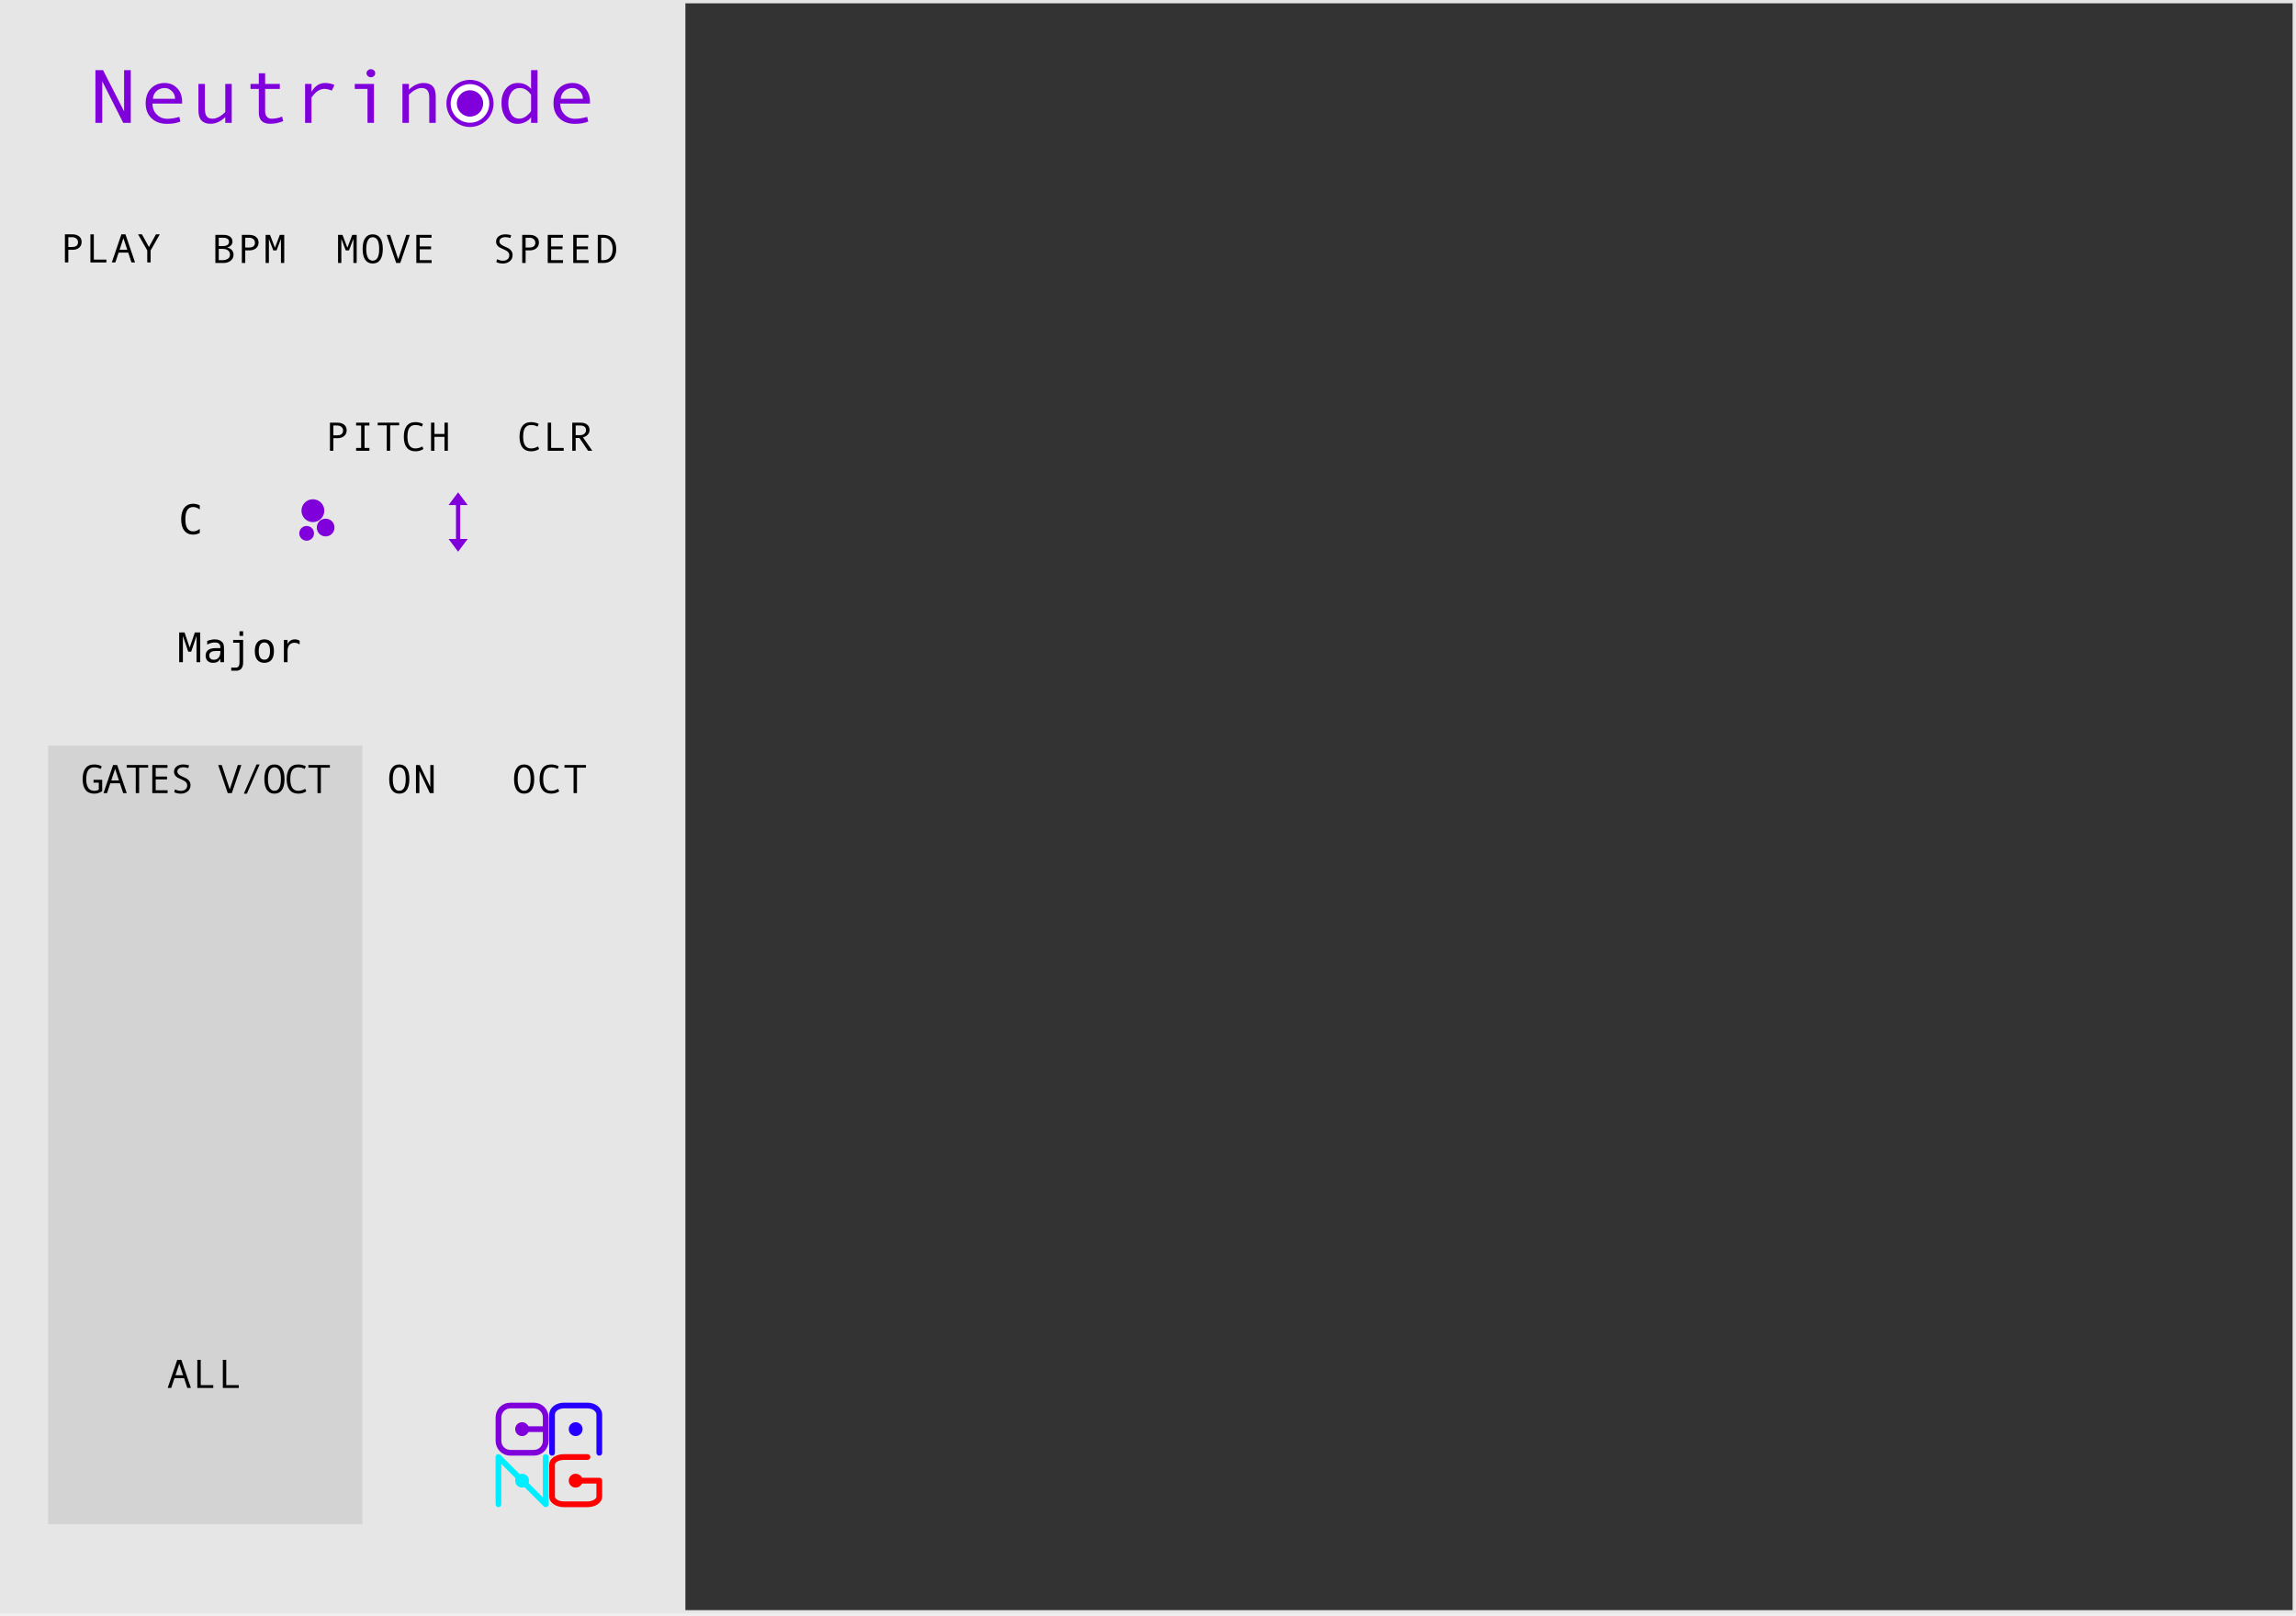
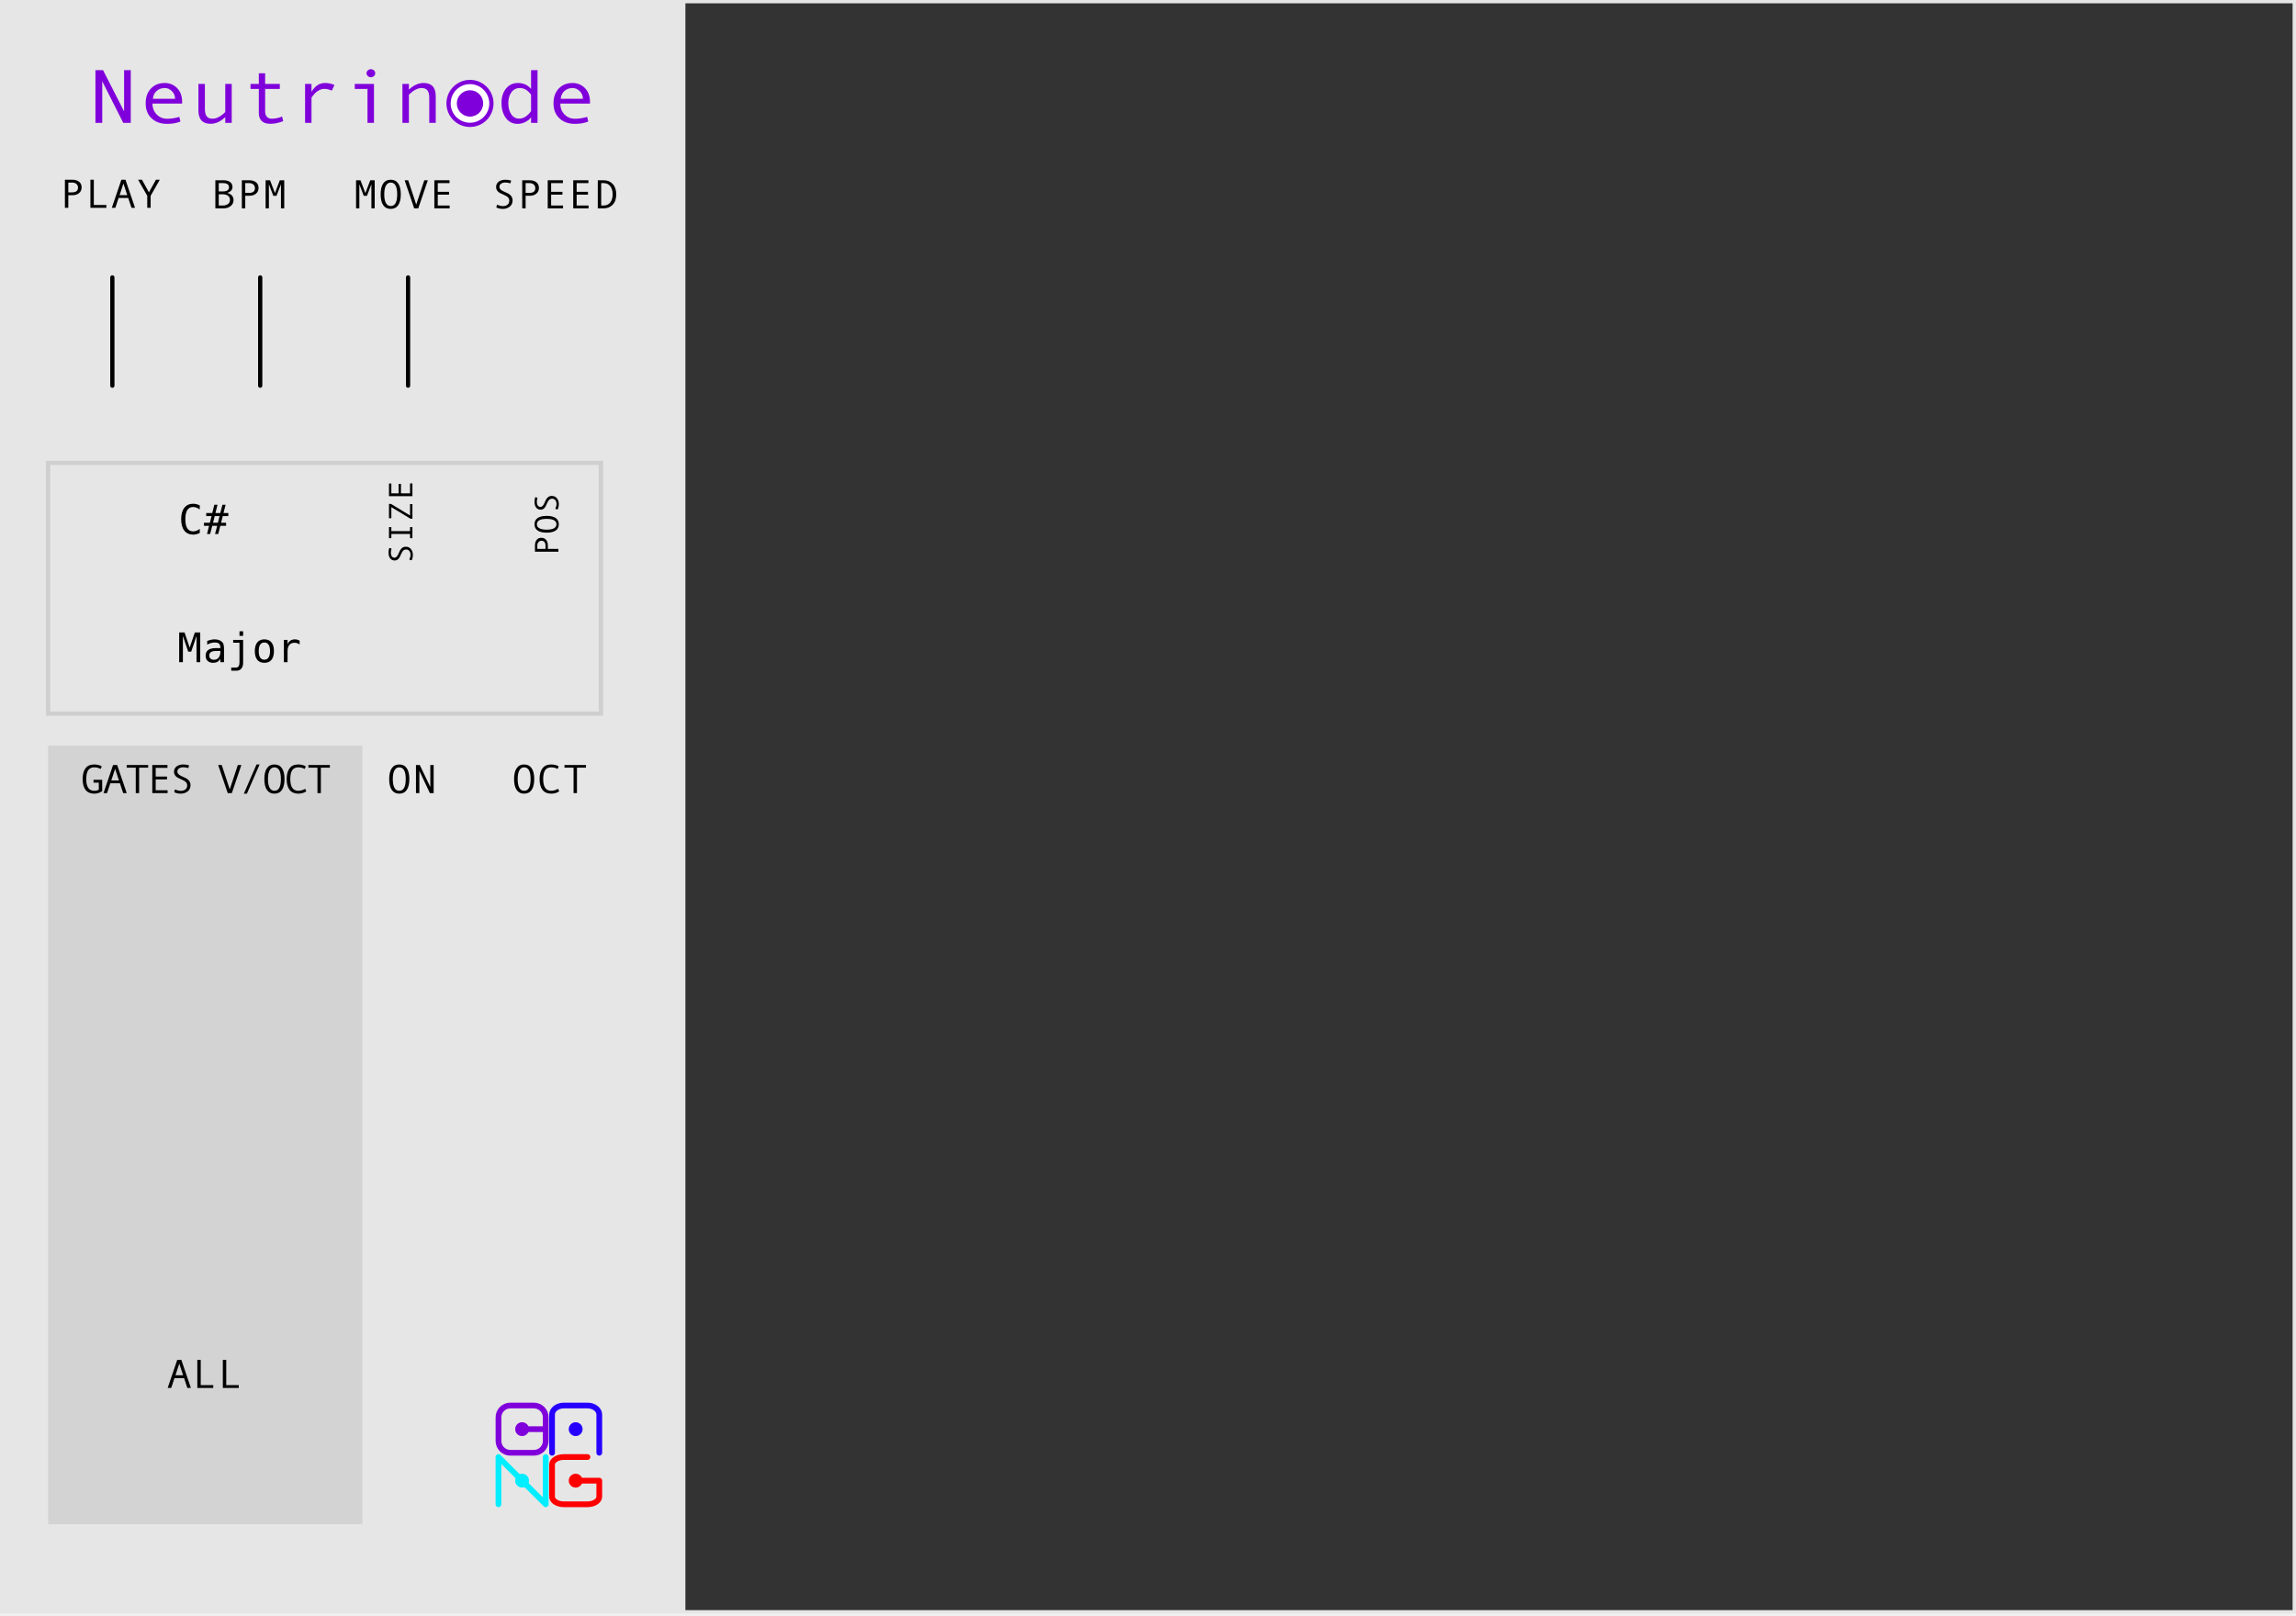
<svg xmlns="http://www.w3.org/2000/svg" width="100%" height="100%" viewBox="0 0 540 380" version="1.1" xml:space="preserve" style="fill-rule:evenodd;clip-rule:evenodd;stroke-linecap:round;stroke-linejoin:round;stroke-miterlimit:1.5;">
  <rect id="Neutrinode" x="0" y="0" width="540" height="379.559" style="fill:none;" />
  <clipPath id="_clip1">
    <rect x="0" y="0" width="540" height="379.559" />
  </clipPath>
  <g clip-path="url(#_clip1)">
    <g id="Layer1">
      <rect id="background" x="-9.15" y="-7.016" width="557.155" height="393.592" style="fill:#e6e6e6;" />
      <path d="M548.005,-7.016l-557.155,-0l-0,393.591l557.155,0l-0,-393.591Zm-556.155,1l-0,391.591l555.155,0l-0,-391.591l-555.155,-0Z" style="fill:#646464;" />
      <rect id="rect" x="161.2" y="0.78" width="378" height="378" style="fill:#333;" />
      <rect x="11.307" y="175.39" width="73.932" height="183.181" style="fill:#282828;fill-opacity:0.1;" />
      <g>
        <path d="M30.757,28.901l-1.775,-0l-4.937,-9.791l0,9.791l-1.6,-0l0,-12.402l1.786,0l4.956,9.703l-0,-9.703l1.57,0l0,12.402Z" style="fill:#8000db;fill-rule:nonzero;" />
        <path d="M42.835,24.365l-6.975,0c-0,1.038 0.333,1.893 1,2.567c0.666,0.674 1.484,1.011 2.453,1.011c0.924,-0 1.877,-0.15 2.859,-0.449l0.263,1.099c-0.897,0.363 -1.945,0.545 -3.141,0.545c-1.509,-0 -2.725,-0.437 -3.649,-1.31c-0.924,-0.873 -1.385,-2.05 -1.385,-3.533c-0,-1.453 0.414,-2.612 1.244,-3.476c0.829,-0.864 1.9,-1.296 3.214,-1.296c1.171,-0 2.15,0.401 2.937,1.204c0.787,0.803 1.18,1.872 1.18,3.208l0,0.43Zm-1.658,-1.116c-0,-0.715 -0.248,-1.317 -0.742,-1.806c-0.494,-0.489 -1.047,-0.734 -1.658,-0.734c-0.787,0 -1.439,0.235 -1.956,0.703c-0.517,0.469 -0.805,1.081 -0.864,1.837l5.22,0Z" style="fill:#8000db;fill-rule:nonzero;" />
        <path d="M54.503,28.901l-1.522,-0l0,-1.354c-1.092,1.049 -2.244,1.573 -3.453,1.573c-1.906,0 -2.859,-1.04 -2.859,-3.12l0,-6.258l1.522,0l0,5.863c0,0.779 0.137,1.361 0.41,1.744c0.273,0.384 0.735,0.576 1.385,0.576c0.93,0 1.929,-0.521 2.995,-1.564l0,-6.619l1.522,0l0,9.159Z" style="fill:#8000db;fill-rule:nonzero;" />
        <path d="M66.61,28.488c-1.021,0.421 -2.026,0.632 -3.014,0.632c-1.815,0 -2.722,-0.864 -2.722,-2.592l-0,-5.599l-1.952,-0l0,-1.187l1.952,0l-0,-2.504l1.483,-0l-0,2.504l3.453,0l0,1.187l-3.453,-0l-0,5.238c-0,0.557 0.136,0.989 0.409,1.297c0.273,0.307 0.644,0.461 1.112,0.461c0.833,0 1.656,-0.167 2.469,-0.501l0.263,1.064Z" style="fill:#8000db;fill-rule:nonzero;" />
        <path d="M78.659,19.989l-0.615,1.318c-0.67,-0.264 -1.249,-0.396 -1.737,-0.396c-0.448,0 -0.887,0.116 -1.317,0.348c-0.429,0.231 -0.824,0.562 -1.185,0.993c-0.361,0.43 -0.541,0.672 -0.541,0.725l-0,5.924l-1.513,-0l0,-9.159l1.513,0l-0,1.855c0.813,-1.383 1.866,-2.074 3.16,-2.074c0.768,-0 1.513,0.155 2.235,0.466Z" style="fill:#8000db;fill-rule:nonzero;" />
        <path d="M87.214,16.28c0.287,-0 0.531,0.092 0.732,0.276c0.202,0.185 0.303,0.406 0.303,0.664c-0,0.269 -0.1,0.495 -0.298,0.677c-0.198,0.181 -0.444,0.272 -0.737,0.272c-0.266,0 -0.502,-0.095 -0.707,-0.285c-0.205,-0.191 -0.307,-0.412 -0.307,-0.664c-0,-0.252 0.102,-0.472 0.307,-0.659c0.205,-0.188 0.441,-0.281 0.707,-0.281Zm0.742,12.621l-1.522,-0l0,-7.972l-2.995,-0l-0,-1.187l4.517,0l-0,9.159Z" style="fill:#8000db;fill-rule:nonzero;" />
        <path d="M102.482,28.901l-1.522,-0l0,-5.871c0,-0.815 -0.144,-1.405 -0.434,-1.771c-0.289,-0.367 -0.743,-0.55 -1.361,-0.55c-0.93,0 -1.928,0.522 -2.995,1.565l0,6.627l-1.522,-0l0,-9.159l1.522,0l0,1.345c1.093,-1.043 2.244,-1.564 3.454,-1.564c1.906,-0 2.858,1.037 2.858,3.111l0,6.267Z" style="fill:#8000db;fill-rule:nonzero;" />
        <path d="M110.531,19.523c1.398,-0 2.51,0.439 3.336,1.318c0.826,0.879 1.239,2.036 1.239,3.472c0,1.447 -0.413,2.613 -1.239,3.498c-0.826,0.885 -1.938,1.327 -3.336,1.327c-1.405,-0 -2.519,-0.441 -3.341,-1.323c-0.823,-0.882 -1.235,-2.049 -1.235,-3.502c0,-1.442 0.413,-2.6 1.239,-3.476c0.826,-0.876 1.939,-1.314 3.337,-1.314Zm-0,8.42c0.924,-0 1.652,-0.352 2.185,-1.055c0.534,-0.703 0.8,-1.556 0.8,-2.558c0,-1.054 -0.263,-1.922 -0.79,-2.601c-0.527,-0.68 -1.258,-1.02 -2.195,-1.02c-0.943,0 -1.675,0.336 -2.195,1.007c-0.52,0.67 -0.781,1.542 -0.781,2.614c0,1.02 0.264,1.877 0.791,2.571c0.526,0.694 1.255,1.042 2.185,1.042Z" style="fill:#8000db;fill-rule:nonzero;" />
        <path d="M126.423,28.901l-1.522,-0l0,-1.319c-0.312,0.451 -0.759,0.824 -1.341,1.116c-0.582,0.293 -1.195,0.44 -1.839,0.44c-1.164,-0 -2.085,-0.467 -2.761,-1.402c-0.676,-0.934 -1.015,-2.12 -1.015,-3.555c0,-1.342 0.353,-2.454 1.059,-3.336c0.706,-0.881 1.641,-1.322 2.805,-1.322c1.281,-0 2.312,0.468 3.092,1.406l0,-4.43l1.522,0l0,12.402Zm-1.522,-2.804l0,-3.806c-0.728,-1.054 -1.606,-1.582 -2.634,-1.582c-0.839,0 -1.502,0.336 -1.99,1.007c-0.488,0.67 -0.732,1.519 -0.732,2.544c0,1.055 0.23,1.926 0.688,2.615c0.459,0.688 1.088,1.032 1.888,1.032c0.384,0 0.771,-0.093 1.161,-0.281c0.39,-0.187 0.758,-0.469 1.102,-0.844c0.345,-0.375 0.517,-0.603 0.517,-0.685Z" style="fill:#8000db;fill-rule:nonzero;" />
        <path d="M138.755,24.365l-6.976,0c0,1.038 0.334,1.893 1,2.567c0.667,0.674 1.485,1.011 2.454,1.011c0.923,-0 1.876,-0.15 2.858,-0.449l0.264,1.099c-0.898,0.363 -1.945,0.545 -3.142,0.545c-1.509,-0 -2.725,-0.437 -3.648,-1.31c-0.924,-0.873 -1.386,-2.05 -1.386,-3.533c0,-1.453 0.415,-2.612 1.244,-3.476c0.829,-0.864 1.901,-1.296 3.215,-1.296c1.17,-0 2.149,0.401 2.936,1.204c0.787,0.803 1.181,1.872 1.181,3.208l-0,0.43Zm-1.659,-1.116c0,-0.715 -0.247,-1.317 -0.741,-1.806c-0.495,-0.489 -1.047,-0.734 -1.659,-0.734c-0.787,0 -1.439,0.235 -1.956,0.703c-0.517,0.469 -0.805,1.081 -0.863,1.837l5.219,0Z" style="fill:#8000db;fill-rule:nonzero;" />
        <g id="TinyPurpleButton">
          <circle id="PurpleButton" cx="110.536" cy="24.33" r="5.04" style="fill:#fff;stroke:#8000db;stroke-width:1px;" />
          <circle id="PurpleButton1" cx="110.536" cy="24.33" r="3.1" style="fill:#8000db;" />
        </g>
      </g>
      <g>
        <path d="M93.902,179.84c0.771,-0 1.36,0.293 1.765,0.878c0.405,0.586 0.608,1.438 0.608,2.556c-0,1.113 -0.202,1.962 -0.606,2.549c-0.403,0.588 -0.992,0.881 -1.767,0.881c-0.768,0 -1.355,-0.292 -1.76,-0.878c-0.406,-0.586 -0.608,-1.436 -0.608,-2.552c-0,-1.115 0.202,-1.966 0.605,-2.553c0.404,-0.587 0.991,-0.881 1.763,-0.881Zm-0,6.19c1.015,-0 1.523,-0.919 1.523,-2.756c0,-1.839 -0.508,-2.759 -1.523,-2.759c-0.495,-0 -0.872,0.238 -1.131,0.714c-0.258,0.477 -0.388,1.158 -0.388,2.045c0,0.897 0.129,1.58 0.386,2.05c0.257,0.471 0.635,0.706 1.133,0.706Z" style="fill-rule:nonzero;" />
        <path d="M101.993,186.578l-0.889,-0l-2.471,-5.22l0,5.22l-0.8,-0l-0,-6.612l0.893,0l2.481,5.173l-0,-5.173l0.786,0l-0,6.612Z" style="fill-rule:nonzero;" />
      </g>
      <g>
        <path d="M44.899,326.513l-0.839,-0l-0.762,-2.315l-2.261,0l-0.771,2.315l-0.83,-0l2.251,-6.611l0.961,-0l2.251,6.611Zm-1.831,-2.985l-0.903,-2.736l-0.898,2.736l1.801,0Z" style="fill-rule:nonzero;" />
        <path d="M50.158,326.513l-3.75,-0l0,-6.611l0.801,-0l-0,5.941l2.949,-0l0,0.67Z" style="fill-rule:nonzero;" />
        <path d="M56.159,326.513l-3.75,-0l0,-6.611l0.801,-0l-0,5.941l2.949,-0l0,0.67Z" style="fill-rule:nonzero;" />
      </g>
      <g>
        <path d="M123.272,179.84c0.771,-0 1.36,0.293 1.765,0.878c0.405,0.586 0.608,1.438 0.608,2.556c-0,1.113 -0.202,1.962 -0.606,2.549c-0.403,0.588 -0.993,0.881 -1.767,0.881c-0.769,0 -1.355,-0.292 -1.761,-0.878c-0.405,-0.586 -0.607,-1.436 -0.607,-2.552c-0,-1.115 0.201,-1.966 0.605,-2.553c0.404,-0.587 0.991,-0.881 1.763,-0.881Zm-0,6.19c1.015,-0 1.523,-0.919 1.523,-2.756c0,-1.839 -0.508,-2.759 -1.523,-2.759c-0.495,-0 -0.872,0.238 -1.131,0.714c-0.258,0.477 -0.388,1.158 -0.388,2.045c0,0.897 0.129,1.58 0.386,2.05c0.257,0.471 0.635,0.706 1.133,0.706Z" style="fill-rule:nonzero;" />
        <path d="M131.514,186.166c-0.54,0.359 -1.167,0.538 -1.88,0.538c-0.892,0 -1.57,-0.293 -2.034,-0.881c-0.464,-0.587 -0.695,-1.436 -0.695,-2.549c-0,-1.074 0.224,-1.915 0.673,-2.523c0.45,-0.607 1.135,-0.911 2.056,-0.911c0.332,-0 0.661,0.04 0.986,0.122c0.326,0.081 0.588,0.189 0.786,0.323l-0.263,0.604c-0.459,-0.249 -0.962,-0.374 -1.509,-0.374c-0.635,-0 -1.107,0.221 -1.416,0.663c-0.309,0.442 -0.464,1.141 -0.464,2.096c0,1.837 0.627,2.756 1.88,2.756c0.531,-0 1.074,-0.157 1.631,-0.469l0.249,0.605Z" style="fill-rule:nonzero;" />
        <path d="M137.818,180.59l-2.124,-0l-0,5.988l-0.796,-0l-0,-5.988l-2.134,-0l-0,-0.624l5.054,0l-0,0.624Z" style="fill-rule:nonzero;" />
      </g>
      <g>
-         <path d="M53.457,58.239c0.459,0.103 0.819,0.303 1.079,0.6c0.261,0.296 0.391,0.649 0.391,1.059c-0,0.599 -0.227,1.077 -0.681,1.433c-0.454,0.356 -1,0.535 -1.638,0.535l-1.958,-0l-0,-6.612l1.909,0c0.664,0 1.183,0.14 1.557,0.419c0.375,0.28 0.562,0.674 0.562,1.184c-0,0.312 -0.108,0.59 -0.325,0.834c-0.216,0.243 -0.515,0.42 -0.896,0.529l0,0.019Zm-2.007,-0.356l0.938,-0c0.98,-0 1.47,-0.336 1.47,-1.008c-0,-0.306 -0.121,-0.541 -0.362,-0.705c-0.241,-0.164 -0.594,-0.246 -1.059,-0.246l-0.987,0l0,1.959Zm0,3.313l0.909,-0c0.53,-0 0.951,-0.116 1.262,-0.347c0.311,-0.231 0.466,-0.548 0.466,-0.951c0,-0.428 -0.153,-0.759 -0.459,-0.994c-0.306,-0.234 -0.749,-0.351 -1.328,-0.351l-0.85,-0l0,2.643Z" style="fill-rule:nonzero;" />
-         <path d="M56.88,55.254l1.748,0c0.661,0 1.19,0.159 1.587,0.478c0.397,0.319 0.596,0.758 0.596,1.317c-0,0.562 -0.198,1.011 -0.594,1.347c-0.395,0.336 -0.913,0.504 -1.555,0.504l-0.981,-0l-0,2.966l-0.801,-0l0,-6.612Zm0.801,2.975l0.869,0c0.941,0 1.411,-0.377 1.411,-1.133c0,-0.35 -0.128,-0.633 -0.383,-0.849c-0.256,-0.215 -0.585,-0.323 -0.989,-0.323l-0.908,0l-0,2.305Z" style="fill-rule:nonzero;" />
-         <path d="M66.851,61.866l-0.772,-0l0,-5.67l-1.04,2.713l-0.757,-0l-1.04,-2.713l0,5.67l-0.771,-0l-0,-6.612l1.04,0l1.152,3.013l1.148,-3.013l1.04,0l-0,6.612Z" style="fill-rule:nonzero;" />
+         <path d="M53.457,45.39c0.459,0.103 0.819,0.303 1.079,0.6c0.261,0.296 0.391,0.649 0.391,1.059c-0,0.599 -0.227,1.077 -0.681,1.433c-0.454,0.357 -1,0.535 -1.638,0.535l-1.958,-0l-0,-6.612l1.909,0c0.664,0 1.183,0.14 1.557,0.42c0.375,0.279 0.562,0.673 0.562,1.183c-0,0.312 -0.108,0.59 -0.325,0.834c-0.216,0.243 -0.515,0.42 -0.896,0.529l0,0.019Zm-2.007,-0.356l0.938,-0c0.98,-0 1.47,-0.336 1.47,-1.008c-0,-0.306 -0.121,-0.541 -0.362,-0.705c-0.241,-0.164 -0.594,-0.246 -1.059,-0.246l-0.987,0l0,1.959Zm0,3.313l0.909,-0c0.53,-0 0.951,-0.116 1.262,-0.347c0.311,-0.231 0.466,-0.548 0.466,-0.951c0,-0.428 -0.153,-0.759 -0.459,-0.994c-0.306,-0.234 -0.749,-0.351 -1.328,-0.351l-0.85,-0l0,2.643Z" style="fill-rule:nonzero;" />
+         <path d="M56.88,42.405l1.748,0c0.661,0 1.19,0.159 1.587,0.478c0.397,0.319 0.596,0.758 0.596,1.317c-0,0.562 -0.198,1.011 -0.594,1.347c-0.395,0.336 -0.913,0.504 -1.555,0.504l-0.981,-0l-0,2.966l-0.801,-0l0,-6.612Zm0.801,2.976l0.869,-0c0.941,-0 1.411,-0.378 1.411,-1.134c0,-0.35 -0.128,-0.633 -0.383,-0.848c-0.256,-0.216 -0.585,-0.324 -0.989,-0.324l-0.908,0l-0,2.306Z" style="fill-rule:nonzero;" />
+         <path d="M66.851,49.017l-0.772,-0l0,-5.67l-1.04,2.713l-0.757,-0l-1.04,-2.713l0,5.67l-0.771,-0l-0,-6.612l1.04,0l1.152,3.013l1.148,-3.013l1.04,0l-0,6.612Z" style="fill-rule:nonzero;" />
      </g>
      <g>
-         <path d="M15.267,55.128l1.748,-0c0.66,-0 1.189,0.159 1.587,0.478c0.397,0.318 0.595,0.757 0.595,1.316c0,0.562 -0.198,1.012 -0.593,1.347c-0.396,0.336 -0.914,0.504 -1.555,0.504l-0.982,0l0,2.966l-0.8,0l-0,-6.611Zm0.8,2.975l0.869,-0c0.941,-0 1.412,-0.378 1.412,-1.134c-0,-0.35 -0.128,-0.633 -0.384,-0.848c-0.255,-0.216 -0.585,-0.323 -0.988,-0.323l-0.909,-0l0,2.305Z" style="fill-rule:nonzero;" />
-         <path d="M25.018,61.739l-3.75,0l-0,-6.611l0.8,-0l0,5.941l2.95,-0l-0,0.67Z" style="fill-rule:nonzero;" />
-         <path d="M31.761,61.739l-0.84,0l-0.762,-2.315l-2.261,0l-0.771,2.315l-0.83,0l2.251,-6.611l0.962,-0l2.251,6.611Zm-1.831,-2.985l-0.904,-2.736l-0.898,2.736l1.802,0Z" style="fill-rule:nonzero;" />
-         <path d="M37.581,55.128l-2.153,3.781l-0,2.83l-0.796,0l-0,-2.83l-2.154,-3.781l0.904,-0l1.645,2.975l1.651,-2.975l0.903,-0Z" style="fill-rule:nonzero;" />
+         <path d="M15.267,42.279l1.748,-0c0.66,-0 1.189,0.159 1.587,0.478c0.397,0.318 0.595,0.757 0.595,1.316c0,0.563 -0.198,1.012 -0.593,1.347c-0.396,0.336 -0.914,0.504 -1.555,0.504l-0.982,0l0,2.966l-0.8,0l-0,-6.611Zm0.8,2.975l0.869,0c0.941,0 1.412,-0.378 1.412,-1.134c-0,-0.35 -0.128,-0.632 -0.384,-0.848c-0.255,-0.216 -0.585,-0.323 -0.988,-0.323l-0.909,-0l0,2.305Z" style="fill-rule:nonzero;" />
+         <path d="M25.018,48.89l-3.75,0l-0,-6.611l0.8,-0l0,5.941l2.95,0l-0,0.67Z" style="fill-rule:nonzero;" />
+         <path d="M31.761,48.89l-0.84,0l-0.762,-2.315l-2.261,0l-0.771,2.315l-0.83,0l2.251,-6.611l0.962,-0l2.251,6.611Zm-1.831,-2.985l-0.904,-2.736l-0.898,2.736l1.802,0Z" style="fill-rule:nonzero;" />
+         <path d="M37.581,42.279l-2.153,3.781l-0,2.83l-0.796,0l-0,-2.83l-2.154,-3.781l0.904,-0l1.645,2.975l1.651,-2.975l0.903,-0Z" style="fill-rule:nonzero;" />
      </g>
-       <text x="41.953px" y="125.629px" style="font-family:'AndaleMono', 'Andale Mono', monospace;font-size:9.596px;">C</text>
+       <text x="41.953px" y="125.629px" style="font-family:'AndaleMono', 'Andale Mono', monospace;font-size:9.596px;">C<tspan x="47.954px " y="125.629px ">#</tspan>
+       </text>
      <text x="41.734px" y="155.788px" style="font-family:'AndaleMono', 'Andale Mono', monospace;font-size:9.596px;">M<tspan x="47.735px 53.736px 59.737px 65.737px " y="155.788px 155.788px 155.788px 155.788px ">ajor</tspan>
      </text>
      <g>
-         <path d="M77.602,99.431l1.748,0c0.66,0 1.189,0.16 1.587,0.478c0.397,0.319 0.595,0.758 0.595,1.317c0,0.562 -0.198,1.011 -0.593,1.347c-0.396,0.336 -0.914,0.504 -1.555,0.504l-0.982,-0l0,2.966l-0.8,-0l-0,-6.612Zm0.8,2.976l0.869,-0c0.941,-0 1.412,-0.378 1.412,-1.134c-0,-0.35 -0.128,-0.633 -0.384,-0.848c-0.255,-0.216 -0.585,-0.324 -0.988,-0.324l-0.909,0l0,2.306Z" style="fill-rule:nonzero;" />
-         <path d="M86.884,106.043l-3.13,-0l-0,-0.67l1.186,-0l0,-5.272l-1.186,0l-0,-0.67l3.13,0l-0,0.67l-1.143,0l0,5.272l1.143,-0l-0,0.67Z" style="fill-rule:nonzero;" />
-         <path d="M93.886,100.055l-2.124,-0l-0,5.988l-0.796,-0l-0,-5.988l-2.134,-0l0,-0.624l5.054,0l-0,0.624Z" style="fill-rule:nonzero;" />
-         <path d="M99.584,105.631c-0.54,0.359 -1.167,0.538 -1.88,0.538c-0.892,0 -1.57,-0.293 -2.034,-0.881c-0.463,-0.587 -0.695,-1.436 -0.695,-2.549c-0,-1.074 0.224,-1.915 0.673,-2.523c0.45,-0.607 1.135,-0.911 2.056,-0.911c0.332,-0 0.661,0.041 0.986,0.122c0.326,0.081 0.588,0.189 0.787,0.323l-0.264,0.604c-0.459,-0.249 -0.962,-0.374 -1.509,-0.374c-0.635,-0 -1.107,0.221 -1.416,0.663c-0.309,0.442 -0.464,1.141 -0.464,2.096c0,1.837 0.627,2.756 1.88,2.756c0.531,-0 1.074,-0.157 1.631,-0.469l0.249,0.605Z" style="fill-rule:nonzero;" />
-         <path d="M105.336,106.043l-0.801,-0l0,-3.28l-2.358,-0l-0,3.28l-0.801,-0l-0,-6.612l0.801,0l-0,2.657l2.358,0l0,-2.657l0.801,0l-0,6.612Z" style="fill-rule:nonzero;" />
+         <path d="M120.037,43.136c-0.41,-0.134 -0.799,-0.201 -1.167,-0.201c-0.417,-0 -0.756,0.091 -1.018,0.274c-0.262,0.182 -0.393,0.443 -0.393,0.78c-0,0.4 0.343,0.751 1.03,1.054c0.508,0.225 0.844,0.381 1.008,0.469c0.165,0.087 0.331,0.207 0.501,0.361c0.169,0.153 0.305,0.333 0.407,0.541c0.103,0.207 0.154,0.441 0.154,0.7c0,0.644 -0.225,1.143 -0.676,1.497c-0.451,0.355 -0.982,0.532 -1.594,0.532c-0.593,0 -1.112,-0.112 -1.558,-0.337l0.166,-0.661c0.524,0.228 0.982,0.342 1.372,0.342c0.456,0 0.821,-0.113 1.096,-0.34c0.275,-0.226 0.413,-0.538 0.413,-0.934c0,-0.294 -0.09,-0.543 -0.269,-0.748c-0.179,-0.204 -0.509,-0.413 -0.991,-0.625c-0.495,-0.219 -0.814,-0.368 -0.959,-0.448c-0.145,-0.079 -0.289,-0.19 -0.432,-0.33c-0.144,-0.141 -0.254,-0.298 -0.332,-0.473c-0.079,-0.175 -0.118,-0.366 -0.118,-0.572c0,-0.547 0.206,-0.973 0.616,-1.279c0.41,-0.306 0.929,-0.459 1.557,-0.459c0.459,-0 0.915,0.067 1.367,0.201l-0.18,0.656Z" style="fill-rule:nonzero;" />
+         <path d="M122.82,42.405l1.748,0c0.661,0 1.19,0.159 1.587,0.478c0.397,0.319 0.596,0.758 0.596,1.317c-0,0.562 -0.198,1.011 -0.594,1.347c-0.395,0.336 -0.913,0.504 -1.555,0.504l-0.981,-0l-0,2.966l-0.801,-0l0,-6.612Zm0.801,2.976l0.869,-0c0.941,-0 1.411,-0.378 1.411,-1.134c0,-0.35 -0.128,-0.633 -0.383,-0.848c-0.256,-0.216 -0.585,-0.324 -0.989,-0.324l-0.908,0l-0,2.306Z" style="fill-rule:nonzero;" />
+         <path d="M132.42,49.017l-3.599,-0l-0,-6.612l3.569,0l0,0.67l-2.768,0l-0,2.048l2.661,-0l-0,0.67l-2.661,-0l-0,2.554l2.798,-0l-0,0.67Z" style="fill-rule:nonzero;" />
+         <path d="M138.421,49.017l-3.599,-0l-0,-6.612l3.569,0l0,0.67l-2.768,0l-0,2.048l2.661,-0l-0,0.67l-2.661,-0l-0,2.554l2.798,-0l-0,0.67Z" style="fill-rule:nonzero;" />
+         <path d="M140.593,42.405l1.358,0c0.902,0 1.624,0.295 2.168,0.883c0.543,0.589 0.815,1.397 0.815,2.425c0,1.05 -0.276,1.863 -0.827,2.439c-0.552,0.576 -1.259,0.865 -2.122,0.865l-1.392,-0l0,-6.612Zm0.801,5.942l0.567,-0c0.654,-0 1.172,-0.233 1.552,-0.699c0.381,-0.465 0.572,-1.11 0.572,-1.935c-0,-0.818 -0.192,-1.462 -0.574,-1.933c-0.383,-0.47 -0.899,-0.705 -1.55,-0.705l-0.567,0l0,5.272Z" style="fill-rule:nonzero;" />
      </g>
      <g>
-         <path d="M120.037,55.985c-0.41,-0.134 -0.799,-0.201 -1.167,-0.201c-0.417,-0 -0.756,0.091 -1.018,0.274c-0.262,0.182 -0.393,0.442 -0.393,0.78c-0,0.4 0.343,0.751 1.03,1.054c0.508,0.225 0.844,0.381 1.008,0.469c0.165,0.087 0.331,0.207 0.501,0.36c0.169,0.154 0.305,0.334 0.407,0.542c0.103,0.207 0.154,0.441 0.154,0.7c0,0.644 -0.225,1.143 -0.676,1.497c-0.451,0.355 -0.982,0.532 -1.594,0.532c-0.593,0 -1.112,-0.112 -1.558,-0.337l0.166,-0.661c0.524,0.228 0.982,0.342 1.372,0.342c0.456,0 0.821,-0.113 1.096,-0.34c0.275,-0.226 0.413,-0.538 0.413,-0.934c0,-0.294 -0.09,-0.543 -0.269,-0.748c-0.179,-0.204 -0.509,-0.413 -0.991,-0.625c-0.495,-0.219 -0.814,-0.368 -0.959,-0.448c-0.145,-0.079 -0.289,-0.19 -0.432,-0.33c-0.144,-0.141 -0.254,-0.298 -0.332,-0.473c-0.079,-0.175 -0.118,-0.366 -0.118,-0.572c0,-0.547 0.206,-0.973 0.616,-1.279c0.41,-0.306 0.929,-0.459 1.557,-0.459c0.459,-0 0.915,0.067 1.367,0.201l-0.18,0.656Z" style="fill-rule:nonzero;" />
-         <path d="M122.82,55.254l1.748,0c0.661,0 1.19,0.159 1.587,0.478c0.397,0.319 0.596,0.758 0.596,1.317c-0,0.562 -0.198,1.011 -0.594,1.347c-0.395,0.336 -0.913,0.504 -1.555,0.504l-0.981,-0l-0,2.966l-0.801,-0l0,-6.612Zm0.801,2.975l0.869,0c0.941,0 1.411,-0.377 1.411,-1.133c0,-0.35 -0.128,-0.633 -0.383,-0.849c-0.256,-0.215 -0.585,-0.323 -0.989,-0.323l-0.908,0l-0,2.305Z" style="fill-rule:nonzero;" />
-         <path d="M132.42,61.866l-3.599,-0l-0,-6.612l3.569,0l0,0.67l-2.768,0l-0,2.048l2.661,-0l-0,0.67l-2.661,-0l-0,2.554l2.798,-0l-0,0.67Z" style="fill-rule:nonzero;" />
-         <path d="M138.421,61.866l-3.599,-0l-0,-6.612l3.569,0l0,0.67l-2.768,0l-0,2.048l2.661,-0l-0,0.67l-2.661,-0l-0,2.554l2.798,-0l-0,0.67Z" style="fill-rule:nonzero;" />
-         <path d="M140.593,55.254l1.358,0c0.902,0 1.624,0.295 2.168,0.883c0.543,0.589 0.815,1.397 0.815,2.425c0,1.05 -0.276,1.863 -0.827,2.439c-0.552,0.576 -1.259,0.865 -2.122,0.865l-1.392,-0l0,-6.612Zm0.801,5.942l0.567,-0c0.654,-0 1.172,-0.233 1.552,-0.699c0.381,-0.465 0.572,-1.11 0.572,-1.935c-0,-0.818 -0.192,-1.463 -0.574,-1.933c-0.383,-0.47 -0.899,-0.705 -1.55,-0.705l-0.567,0l0,5.272Z" style="fill-rule:nonzero;" />
-       </g>
-       <g>
-         <path d="M126.799,105.631c-0.54,0.359 -1.166,0.538 -1.879,0.538c-0.892,0 -1.57,-0.293 -2.034,-0.881c-0.464,-0.587 -0.696,-1.436 -0.696,-2.549c0,-1.074 0.225,-1.915 0.674,-2.523c0.449,-0.607 1.134,-0.911 2.056,-0.911c0.332,-0 0.66,0.041 0.986,0.122c0.325,0.081 0.588,0.189 0.786,0.323l-0.264,0.604c-0.459,-0.249 -0.962,-0.374 -1.508,-0.374c-0.635,-0 -1.107,0.221 -1.416,0.663c-0.31,0.442 -0.464,1.141 -0.464,2.096c-0,1.837 0.626,2.756 1.88,2.756c0.53,-0 1.074,-0.157 1.63,-0.469l0.249,0.605Z" style="fill-rule:nonzero;" />
-         <path d="M132.571,106.043l-3.75,-0l-0,-6.612l0.801,0l-0,5.942l2.949,-0l-0,0.67Z" style="fill-rule:nonzero;" />
-         <path d="M139.304,106.043l-1.001,-0l-2.021,-3.004l-0.889,0l0,3.004l-0.801,-0l0,-6.612l1.949,0c0.654,0 1.171,0.153 1.55,0.457c0.379,0.305 0.569,0.729 0.569,1.272c-0,0.403 -0.138,0.762 -0.415,1.076c-0.277,0.314 -0.658,0.527 -1.143,0.639l2.202,3.168Zm-3.911,-3.674l1.011,0c0.423,0 0.767,-0.11 1.03,-0.33c0.264,-0.22 0.396,-0.497 0.396,-0.832c-0,-0.737 -0.469,-1.106 -1.406,-1.106l-1.031,0l0,2.268Z" style="fill-rule:nonzero;" />
-       </g>
-       <g>
-         <path d="M83.889,61.866l-0.771,-0l-0,-5.67l-1.04,2.713l-0.757,-0l-1.04,-2.713l-0,5.67l-0.772,-0l0,-6.612l1.04,0l1.153,3.013l1.147,-3.013l1.04,0l0,6.612Z" style="fill-rule:nonzero;" />
-         <path d="M87.659,55.128c0.771,-0 1.359,0.292 1.765,0.878c0.405,0.586 0.608,1.438 0.608,2.556c-0,1.112 -0.202,1.962 -0.606,2.549c-0.403,0.587 -0.993,0.881 -1.767,0.881c-0.769,0 -1.355,-0.293 -1.761,-0.878c-0.405,-0.586 -0.608,-1.437 -0.608,-2.552c0,-1.115 0.202,-1.966 0.606,-2.554c0.404,-0.587 0.991,-0.88 1.763,-0.88Zm-0,6.189c1.015,0 1.523,-0.918 1.523,-2.755c0,-1.84 -0.508,-2.76 -1.523,-2.76c-0.495,0 -0.872,0.239 -1.131,0.715c-0.259,0.476 -0.388,1.158 -0.388,2.045c0,0.897 0.129,1.58 0.386,2.05c0.257,0.47 0.635,0.705 1.133,0.705Z" style="fill-rule:nonzero;" />
-         <path d="M96.389,55.254l-2.246,6.612l-0.962,-0l-2.251,-6.612l0.84,0l1.89,5.721l1.899,-5.721l0.83,0Z" style="fill-rule:nonzero;" />
-         <path d="M101.521,61.866l-3.599,-0l0,-6.612l3.57,0l-0,0.67l-2.769,0l0,2.048l2.661,-0l0,0.67l-2.661,-0l0,2.554l2.798,-0l-0,0.67Z" style="fill-rule:nonzero;" />
+         <path d="M88.123,49.017l-0.772,-0l0,-5.67l-1.04,2.713l-0.757,-0l-1.04,-2.713l0,5.67l-0.771,-0l-0,-6.612l1.04,0l1.152,3.013l1.148,-3.013l1.04,0l-0,6.612Z" style="fill-rule:nonzero;" />
+         <path d="M91.892,42.279c0.772,-0 1.36,0.292 1.765,0.878c0.406,0.586 0.608,1.438 0.608,2.556c0,1.112 -0.202,1.962 -0.605,2.549c-0.404,0.587 -0.993,0.881 -1.768,0.881c-0.768,0 -1.355,-0.293 -1.76,-0.878c-0.405,-0.586 -0.608,-1.437 -0.608,-2.552c0,-1.115 0.202,-1.966 0.606,-2.553c0.403,-0.588 0.991,-0.881 1.762,-0.881Zm0,6.189c1.016,0 1.524,-0.918 1.524,-2.755c-0,-1.84 -0.508,-2.76 -1.524,-2.76c-0.495,0 -0.871,0.239 -1.13,0.715c-0.259,0.476 -0.388,1.158 -0.388,2.045c-0,0.897 0.128,1.58 0.385,2.05c0.258,0.47 0.635,0.705 1.133,0.705Z" style="fill-rule:nonzero;" />
+         <path d="M100.623,42.405l-2.246,6.612l-0.962,-0l-2.251,-6.612l0.84,0l1.889,5.721l1.9,-5.721l0.83,0Z" style="fill-rule:nonzero;" />
+         <path d="M105.755,49.017l-3.599,-0l-0,-6.612l3.569,0l0,0.67l-2.768,0l-0,2.048l2.661,-0l-0,0.67l-2.661,-0l-0,2.554l2.798,-0l-0,0.67Z" style="fill-rule:nonzero;" />
      </g>
      <g>
        <path d="M24.035,186.109c-0.563,0.397 -1.187,0.595 -1.87,0.595c-0.896,0 -1.574,-0.291 -2.037,-0.874c-0.462,-0.582 -0.693,-1.434 -0.693,-2.556c0,-1.083 0.224,-1.927 0.672,-2.53c0.447,-0.603 1.133,-0.904 2.058,-0.904c0.332,-0 0.66,0.04 0.986,0.122c0.325,0.081 0.588,0.189 0.786,0.323l-0.264,0.604c-0.459,-0.249 -0.962,-0.374 -1.508,-0.374c-0.632,-0 -1.103,0.221 -1.414,0.665c-0.311,0.444 -0.466,1.142 -0.466,2.094c-0,1.837 0.626,2.756 1.88,2.756c0.472,-0 0.828,-0.096 1.069,-0.286l-0,-1.631l-1.24,0l-0,-0.665l2.041,-0l-0,2.661Z" style="fill-rule:nonzero;" />
        <path d="M29.808,186.578l-0.84,-0l-0.761,-2.315l-2.261,0l-0.772,2.315l-0.83,-0l2.251,-6.612l0.962,0l2.251,6.612Zm-1.831,-2.985l-0.903,-2.736l-0.899,2.736l1.802,0Z" style="fill-rule:nonzero;" />
        <path d="M34.849,180.59l-2.124,-0l0,5.988l-0.796,-0l0,-5.988l-2.134,-0l0,-0.624l5.054,0l0,0.624Z" style="fill-rule:nonzero;" />
        <path d="M39.417,186.578l-3.599,-0l-0,-6.612l3.569,0l0,0.67l-2.768,0l-0,2.048l2.661,0l-0,0.67l-2.661,0l-0,2.554l2.798,-0l-0,0.67Z" style="fill-rule:nonzero;" />
        <path d="M44.287,180.697c-0.41,-0.134 -0.799,-0.201 -1.167,-0.201c-0.417,-0 -0.756,0.091 -1.018,0.274c-0.262,0.183 -0.393,0.443 -0.393,0.78c-0,0.4 0.343,0.751 1.03,1.054c0.508,0.225 0.844,0.382 1.008,0.469c0.165,0.087 0.331,0.208 0.501,0.361c0.169,0.153 0.305,0.333 0.407,0.541c0.103,0.208 0.154,0.441 0.154,0.7c0,0.644 -0.225,1.143 -0.676,1.498c-0.451,0.354 -0.982,0.531 -1.594,0.531c-0.593,0 -1.112,-0.112 -1.558,-0.337l0.166,-0.661c0.524,0.228 0.981,0.342 1.372,0.342c0.456,0 0.821,-0.113 1.096,-0.339c0.275,-0.227 0.413,-0.538 0.413,-0.935c-0,-0.294 -0.09,-0.543 -0.269,-0.747c-0.179,-0.205 -0.509,-0.414 -0.991,-0.626c-0.495,-0.219 -0.814,-0.368 -0.959,-0.448c-0.145,-0.079 -0.289,-0.189 -0.432,-0.33c-0.144,-0.14 -0.254,-0.298 -0.333,-0.473c-0.078,-0.175 -0.117,-0.366 -0.117,-0.572c0,-0.546 0.205,-0.973 0.616,-1.279c0.41,-0.306 0.929,-0.459 1.557,-0.459c0.459,-0 0.915,0.067 1.367,0.201l-0.18,0.656Z" style="fill-rule:nonzero;" />
      </g>
      <g>
        <path d="M56.769,179.966l-2.246,6.612l-0.962,-0l-2.251,-6.612l0.84,0l1.889,5.722l1.9,-5.722l0.83,0Z" style="fill-rule:nonzero;" />
        <path d="M61.063,179.84l-2.993,6.864l-0.718,0l2.978,-6.864l0.733,-0Z" style="fill-rule:nonzero;" />
        <path d="M64.541,179.84c0.772,-0 1.36,0.293 1.765,0.878c0.406,0.586 0.608,1.438 0.608,2.556c0,1.113 -0.201,1.962 -0.605,2.549c-0.404,0.588 -0.993,0.881 -1.768,0.881c-0.768,0 -1.355,-0.292 -1.76,-0.878c-0.405,-0.586 -0.608,-1.436 -0.608,-2.552c0,-1.115 0.202,-1.966 0.606,-2.553c0.403,-0.587 0.991,-0.881 1.762,-0.881Zm0,6.19c1.016,-0 1.524,-0.919 1.524,-2.756c-0,-1.839 -0.508,-2.759 -1.524,-2.759c-0.494,-0 -0.871,0.238 -1.13,0.714c-0.259,0.477 -0.388,1.158 -0.388,2.045c-0,0.897 0.128,1.58 0.385,2.05c0.258,0.471 0.635,0.706 1.133,0.706Z" style="fill-rule:nonzero;" />
        <path d="M72.033,186.166c-0.54,0.359 -1.167,0.538 -1.879,0.538c-0.892,0 -1.57,-0.293 -2.034,-0.881c-0.464,-0.587 -0.696,-1.436 -0.696,-2.549c0,-1.074 0.225,-1.915 0.674,-2.523c0.449,-0.607 1.134,-0.911 2.056,-0.911c0.332,-0 0.66,0.04 0.986,0.122c0.325,0.081 0.587,0.189 0.786,0.323l-0.264,0.604c-0.459,-0.249 -0.962,-0.374 -1.508,-0.374c-0.635,-0 -1.107,0.221 -1.416,0.663c-0.31,0.442 -0.464,1.141 -0.464,2.096c-0,1.837 0.626,2.756 1.88,2.756c0.53,-0 1.074,-0.157 1.63,-0.469l0.249,0.605Z" style="fill-rule:nonzero;" />
        <path d="M77.587,180.59l-2.124,-0l0,5.988l-0.796,-0l0,-5.988l-2.134,-0l0,-0.624l5.054,0l0,0.624Z" style="fill-rule:nonzero;" />
      </g>
-       <g>
-         <circle cx="73.589" cy="120.139" r="2.689" style="fill:#8000db;" />
-         <circle cx="76.585" cy="124.101" r="2.086" style="fill:#8000db;" />
-         <circle cx="72.119" cy="125.463" r="1.735" style="fill:#8000db;" />
-       </g>
-       <path d="M109.994,118.818l-2.25,-3l-2.25,3l4.5,-0Z" style="fill:#8000db;" />
-       <path d="M109.994,126.787l-2.25,3l-2.25,-3l4.5,0Z" style="fill:#8000db;" />
-       <path d="M107.744,118.218l-0,9.169" style="fill:none;stroke:#8000db;stroke-width:1px;stroke-linecap:butt;stroke-linejoin:miter;" />
      <g id="logo">
        <g>
          <circle cx="122.794" cy="336.204" r="1.627" style="fill:#8000db;" />
          <path d="M122.794,336.204l5.554,0" style="fill:none;stroke:#8000db;stroke-width:1.35px;stroke-linecap:butt;stroke-linejoin:miter;" />
          <path d="M128.348,333.424c-0,-1.533 -1.244,-2.777 -2.777,-2.777l-5.554,-0c-1.533,-0 -2.777,1.244 -2.777,2.777l0,5.56c0,1.533 1.244,2.777 2.777,2.777l5.554,0c1.533,0 2.777,-1.244 2.777,-2.777l-0,-5.56Z" style="fill:none;stroke:#8000db;stroke-width:1.35px;stroke-linecap:butt;stroke-miterlimit:3;" />
        </g>
        <g>
          <circle cx="135.392" cy="348.321" r="1.627" style="fill:#f00;" />
          <path d="M138.169,342.764l-5.554,-0c-1.533,-0 -2.777,0.802 -2.777,1.79l-0,7.535c-0,0.988 1.244,1.789 2.777,1.789l5.554,0c1.532,0 2.777,-0.801 2.777,-1.789l-0,-3.768l-5.554,0" style="fill:none;stroke:#f00;stroke-width:1.35px;stroke-miterlimit:3;" />
        </g>
        <g>
          <circle cx="135.392" cy="336.204" r="1.627" style="fill:#2600ff;" />
          <path d="M140.946,341.761l-0,-8.981c-0,-1.177 -1.245,-2.133 -2.777,-2.133l-5.554,-0c-1.533,-0 -2.777,0.956 -2.777,2.133l-0,8.981" style="fill:none;stroke:#2600ff;stroke-width:1.35px;stroke-miterlimit:3;" />
        </g>
        <g>
          <circle cx="122.791" cy="348.321" r="1.627" style="fill:#0ef;" />
          <path d="M117.233,353.878l0,-11.114l11.115,11.114l-0,-11.114" style="fill:none;stroke:#0ef;stroke-width:1.35px;" />
        </g>
      </g>
+       <path d="M26.424,90.726l-0,-25.461" style="fill:none;stroke:#000;stroke-width:1px;" />
+       <path d="M61.198,65.265l0,25.461" style="fill:none;stroke:#000;stroke-width:1px;" />
+       <path d="M95.973,65.265l-0,25.461" style="fill:none;stroke:#000;stroke-width:1px;" />
+       <rect x="11.307" y="108.878" width="130.02" height="59.007" style="fill:none;stroke:#000;stroke-opacity:0.1;stroke-width:1px;stroke-linecap:butt;stroke-linejoin:miter;" />
+       <g>
+         <path d="M125.816,129.787l-0,-1.457c-0,-0.551 0.132,-0.992 0.398,-1.323c0.266,-0.331 0.631,-0.497 1.098,-0.497c0.468,0 0.843,0.165 1.123,0.495c0.28,0.33 0.42,0.762 0.42,1.296l-0,0.819l2.472,-0l0,0.667l-5.511,0Zm2.48,-0.667l-0,-0.725c-0,-0.784 -0.315,-1.176 -0.945,-1.176c-0.292,-0 -0.528,0.106 -0.707,0.319c-0.18,0.213 -0.27,0.488 -0.27,0.824l0,0.758l1.922,-0Z" style="fill-rule:nonzero;" />
+         <path d="M125.71,123.335c0,-0.643 0.244,-1.134 0.732,-1.471c0.489,-0.338 1.199,-0.507 2.131,-0.507c0.927,-0 1.636,0.168 2.125,0.505c0.49,0.336 0.735,0.827 0.735,1.473c-0,0.641 -0.244,1.13 -0.733,1.468c-0.488,0.337 -1.197,0.506 -2.127,0.506c-0.929,0 -1.639,-0.168 -2.129,-0.504c-0.489,-0.337 -0.734,-0.827 -0.734,-1.47Zm5.16,0c0,-0.847 -0.765,-1.27 -2.297,-1.27c-1.534,0 -2.3,0.423 -2.3,1.27c-0,0.413 0.198,0.727 0.595,0.942c0.397,0.216 0.966,0.324 1.705,0.324c0.748,0 1.317,-0.107 1.709,-0.321c0.392,-0.215 0.588,-0.53 0.588,-0.945Z" style="fill-rule:nonzero;" />
+         <path d="M126.425,117.099c-0.112,0.342 -0.168,0.666 -0.168,0.973c-0,0.347 0.076,0.63 0.228,0.849c0.153,0.218 0.37,0.327 0.651,0.327c0.333,0 0.626,-0.286 0.879,-0.859c0.187,-0.423 0.317,-0.703 0.39,-0.84c0.073,-0.137 0.174,-0.276 0.301,-0.417c0.128,-0.142 0.278,-0.255 0.451,-0.34c0.173,-0.086 0.368,-0.129 0.584,-0.129c0.537,0 0.953,0.188 1.248,0.564c0.296,0.376 0.444,0.819 0.444,1.329c-0,0.494 -0.094,0.927 -0.282,1.299l-0.55,-0.139c0.19,-0.437 0.285,-0.818 0.285,-1.143c-0,-0.38 -0.095,-0.685 -0.283,-0.914c-0.189,-0.23 -0.449,-0.344 -0.78,-0.344c-0.244,-0 -0.452,0.074 -0.623,0.224c-0.17,0.149 -0.344,0.424 -0.521,0.826c-0.183,0.412 -0.307,0.679 -0.373,0.8c-0.067,0.121 -0.158,0.241 -0.276,0.36c-0.117,0.119 -0.248,0.212 -0.394,0.277c-0.146,0.065 -0.305,0.098 -0.477,0.098c-0.455,-0 -0.811,-0.171 -1.066,-0.513c-0.255,-0.342 -0.383,-0.775 -0.383,-1.299c0,-0.383 0.056,-0.762 0.168,-1.14l0.547,0.151Z" style="fill-rule:nonzero;" />
+       </g>
+       <g>
+         <path d="M92.093,129.05c-0.112,0.342 -0.168,0.666 -0.168,0.973c-0,0.347 0.076,0.63 0.228,0.848c0.153,0.219 0.37,0.328 0.651,0.328c0.333,0 0.626,-0.286 0.879,-0.859c0.187,-0.423 0.317,-0.703 0.39,-0.84c0.073,-0.137 0.174,-0.277 0.301,-0.418c0.128,-0.141 0.278,-0.254 0.451,-0.34c0.173,-0.085 0.368,-0.128 0.584,-0.128c0.537,0 0.953,0.188 1.248,0.564c0.296,0.376 0.444,0.819 0.444,1.329c-0,0.494 -0.094,0.927 -0.282,1.299l-0.55,-0.139c0.19,-0.437 0.285,-0.818 0.285,-1.144c-0,-0.38 -0.095,-0.684 -0.283,-0.914c-0.189,-0.229 -0.449,-0.344 -0.78,-0.344c-0.244,0 -0.452,0.075 -0.623,0.224c-0.17,0.15 -0.344,0.425 -0.521,0.827c-0.182,0.412 -0.307,0.679 -0.373,0.8c-0.067,0.12 -0.158,0.24 -0.276,0.36c-0.117,0.119 -0.248,0.212 -0.394,0.277c-0.146,0.065 -0.305,0.097 -0.477,0.097c-0.455,0 -0.811,-0.171 -1.066,-0.513c-0.255,-0.341 -0.383,-0.774 -0.383,-1.298c0,-0.383 0.056,-0.763 0.168,-1.14l0.547,0.151Z" style="fill-rule:nonzero;" />
+         <path d="M96.995,123.994l0,2.609l-0.558,0l-0,-0.989l-4.395,0l0,0.989l-0.558,0l-0,-2.609l0.558,0l0,0.953l4.395,-0l-0,-0.953l0.558,0Z" style="fill-rule:nonzero;" />
+         <path d="M91.941,118.535l4.496,2.732l-0,-2.683l0.558,0l0,3.444l-0.449,-0l-4.504,-2.719l0,2.601l-0.558,-0l-0,-3.375l0.457,0Z" style="fill-rule:nonzero;" />
+         <path d="M96.995,113.724l0,3l-5.511,-0l-0,-2.976l0.558,0l0,2.308l1.707,0l0,-2.218l0.559,-0l-0,2.218l2.129,0l-0,-2.332l0.558,-0Z" style="fill-rule:nonzero;" />
+       </g>
    </g>
  </g>
</svg>
